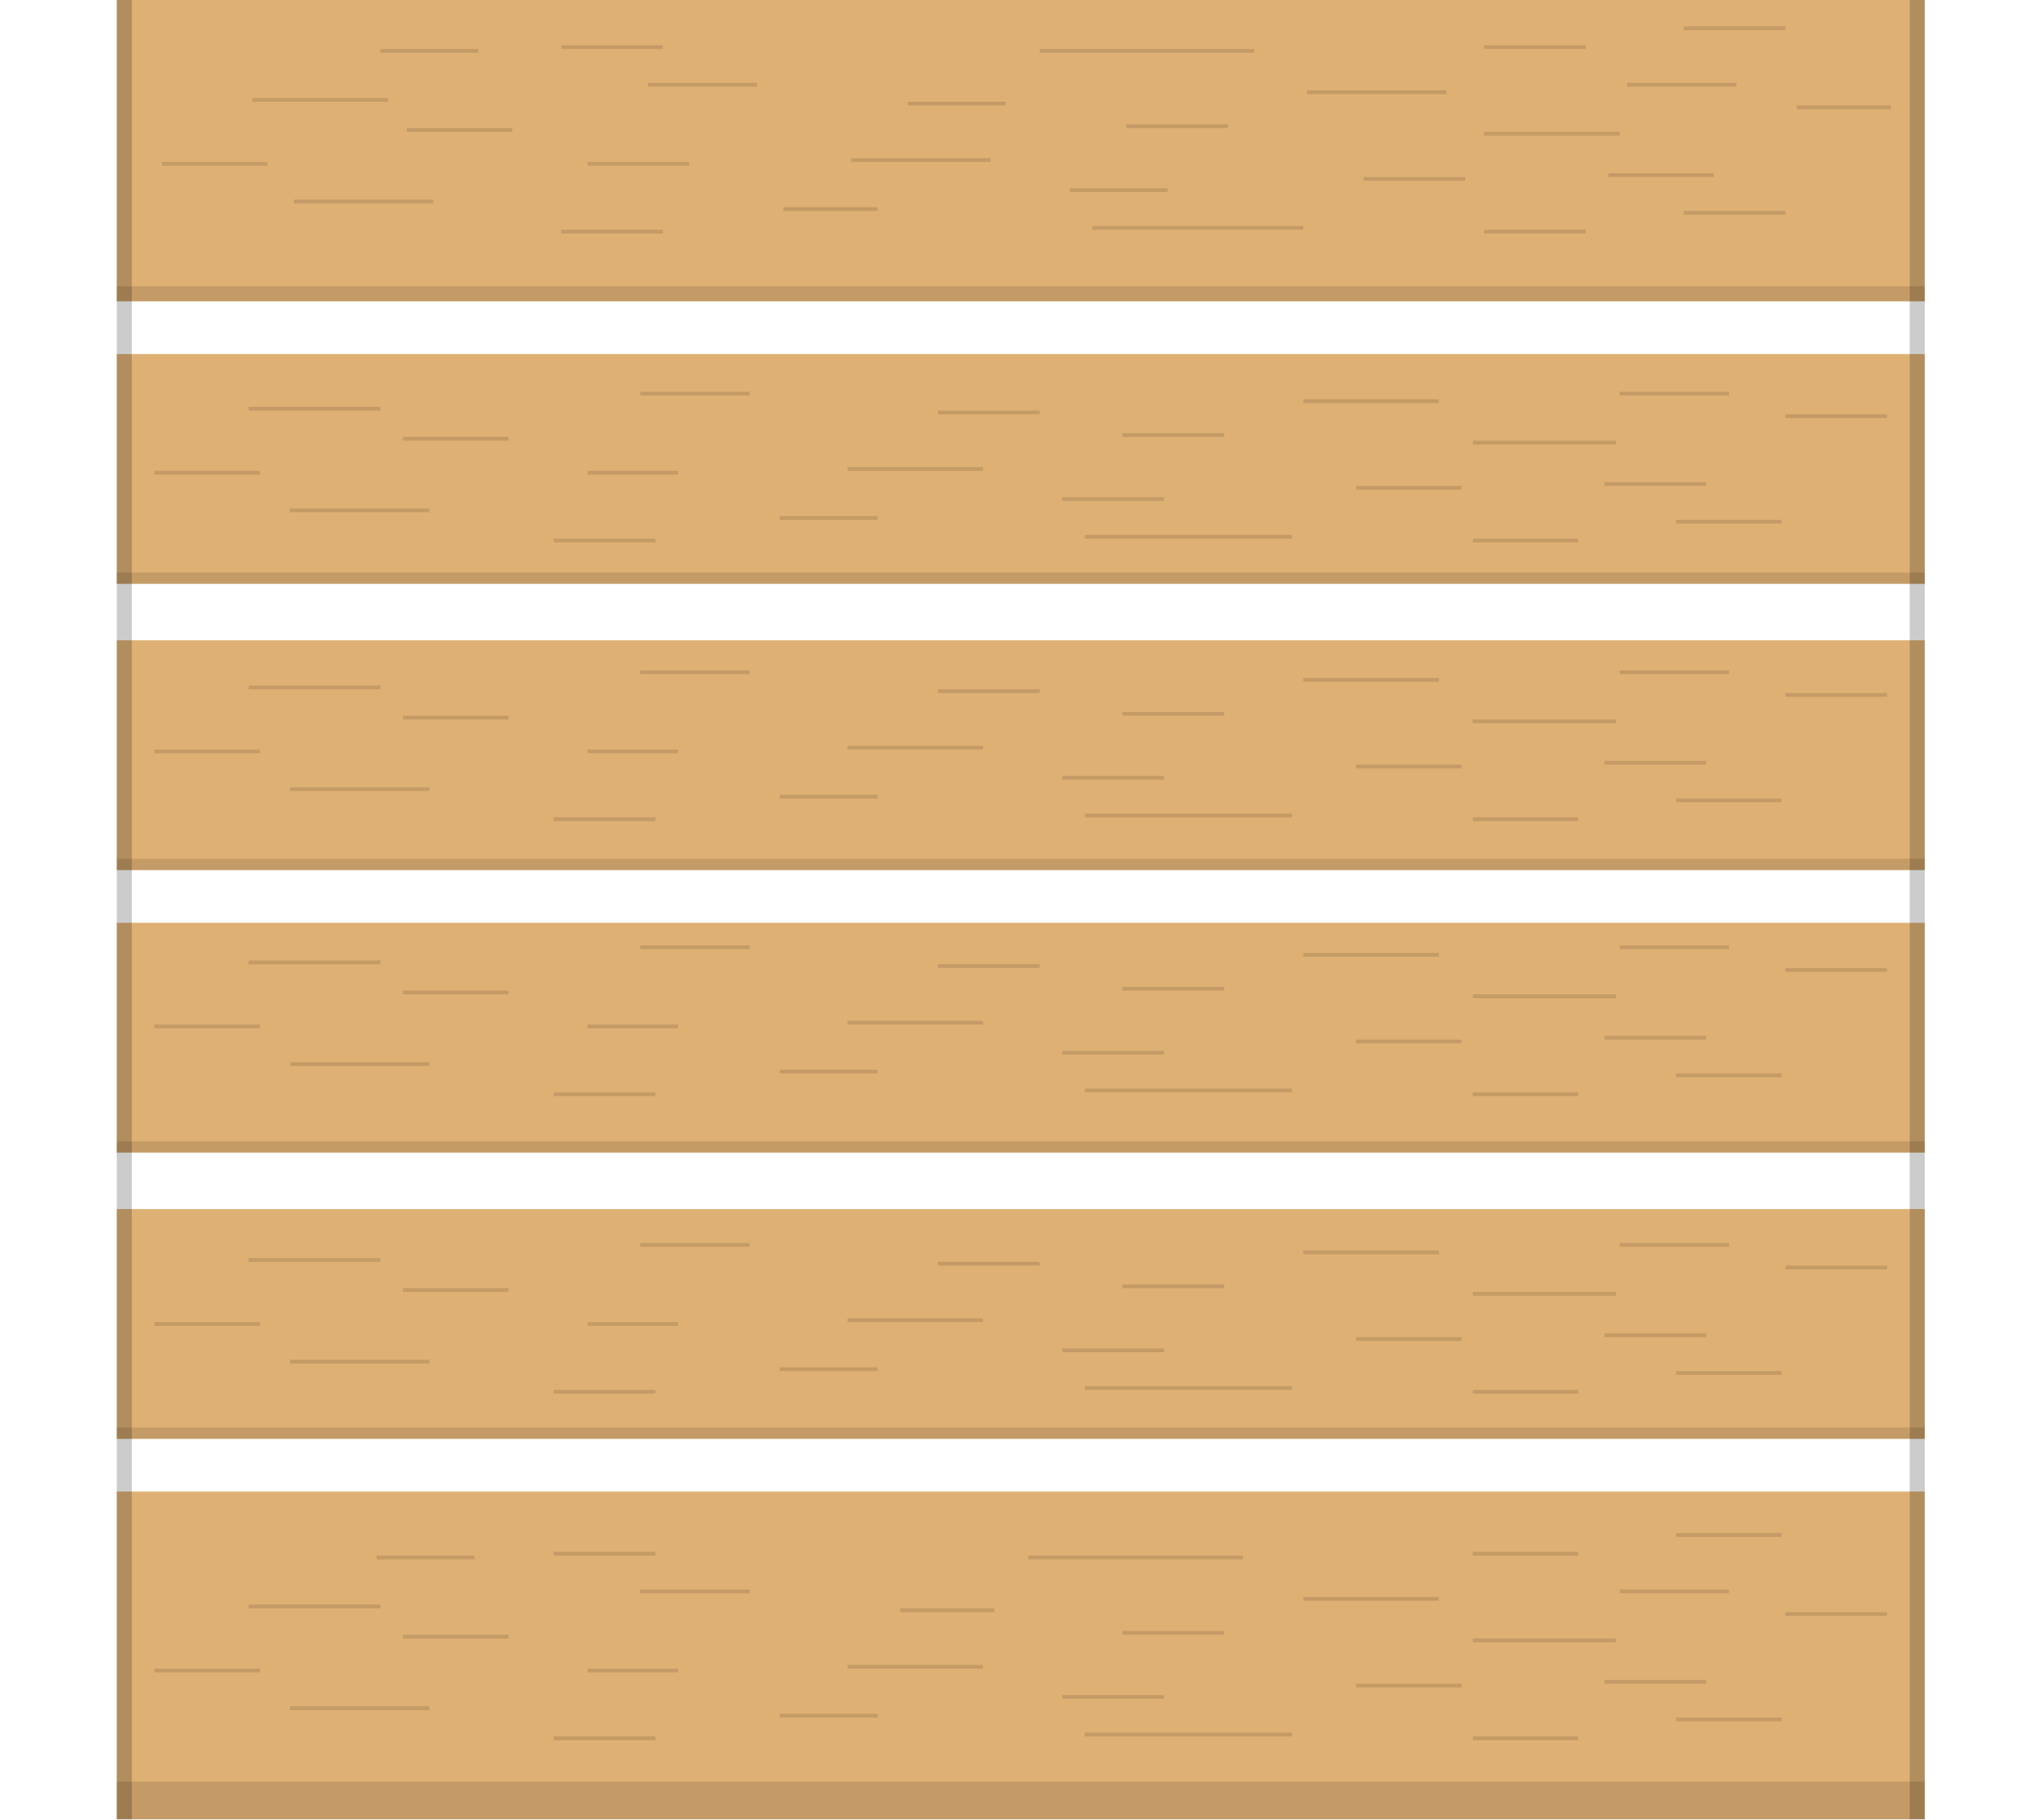
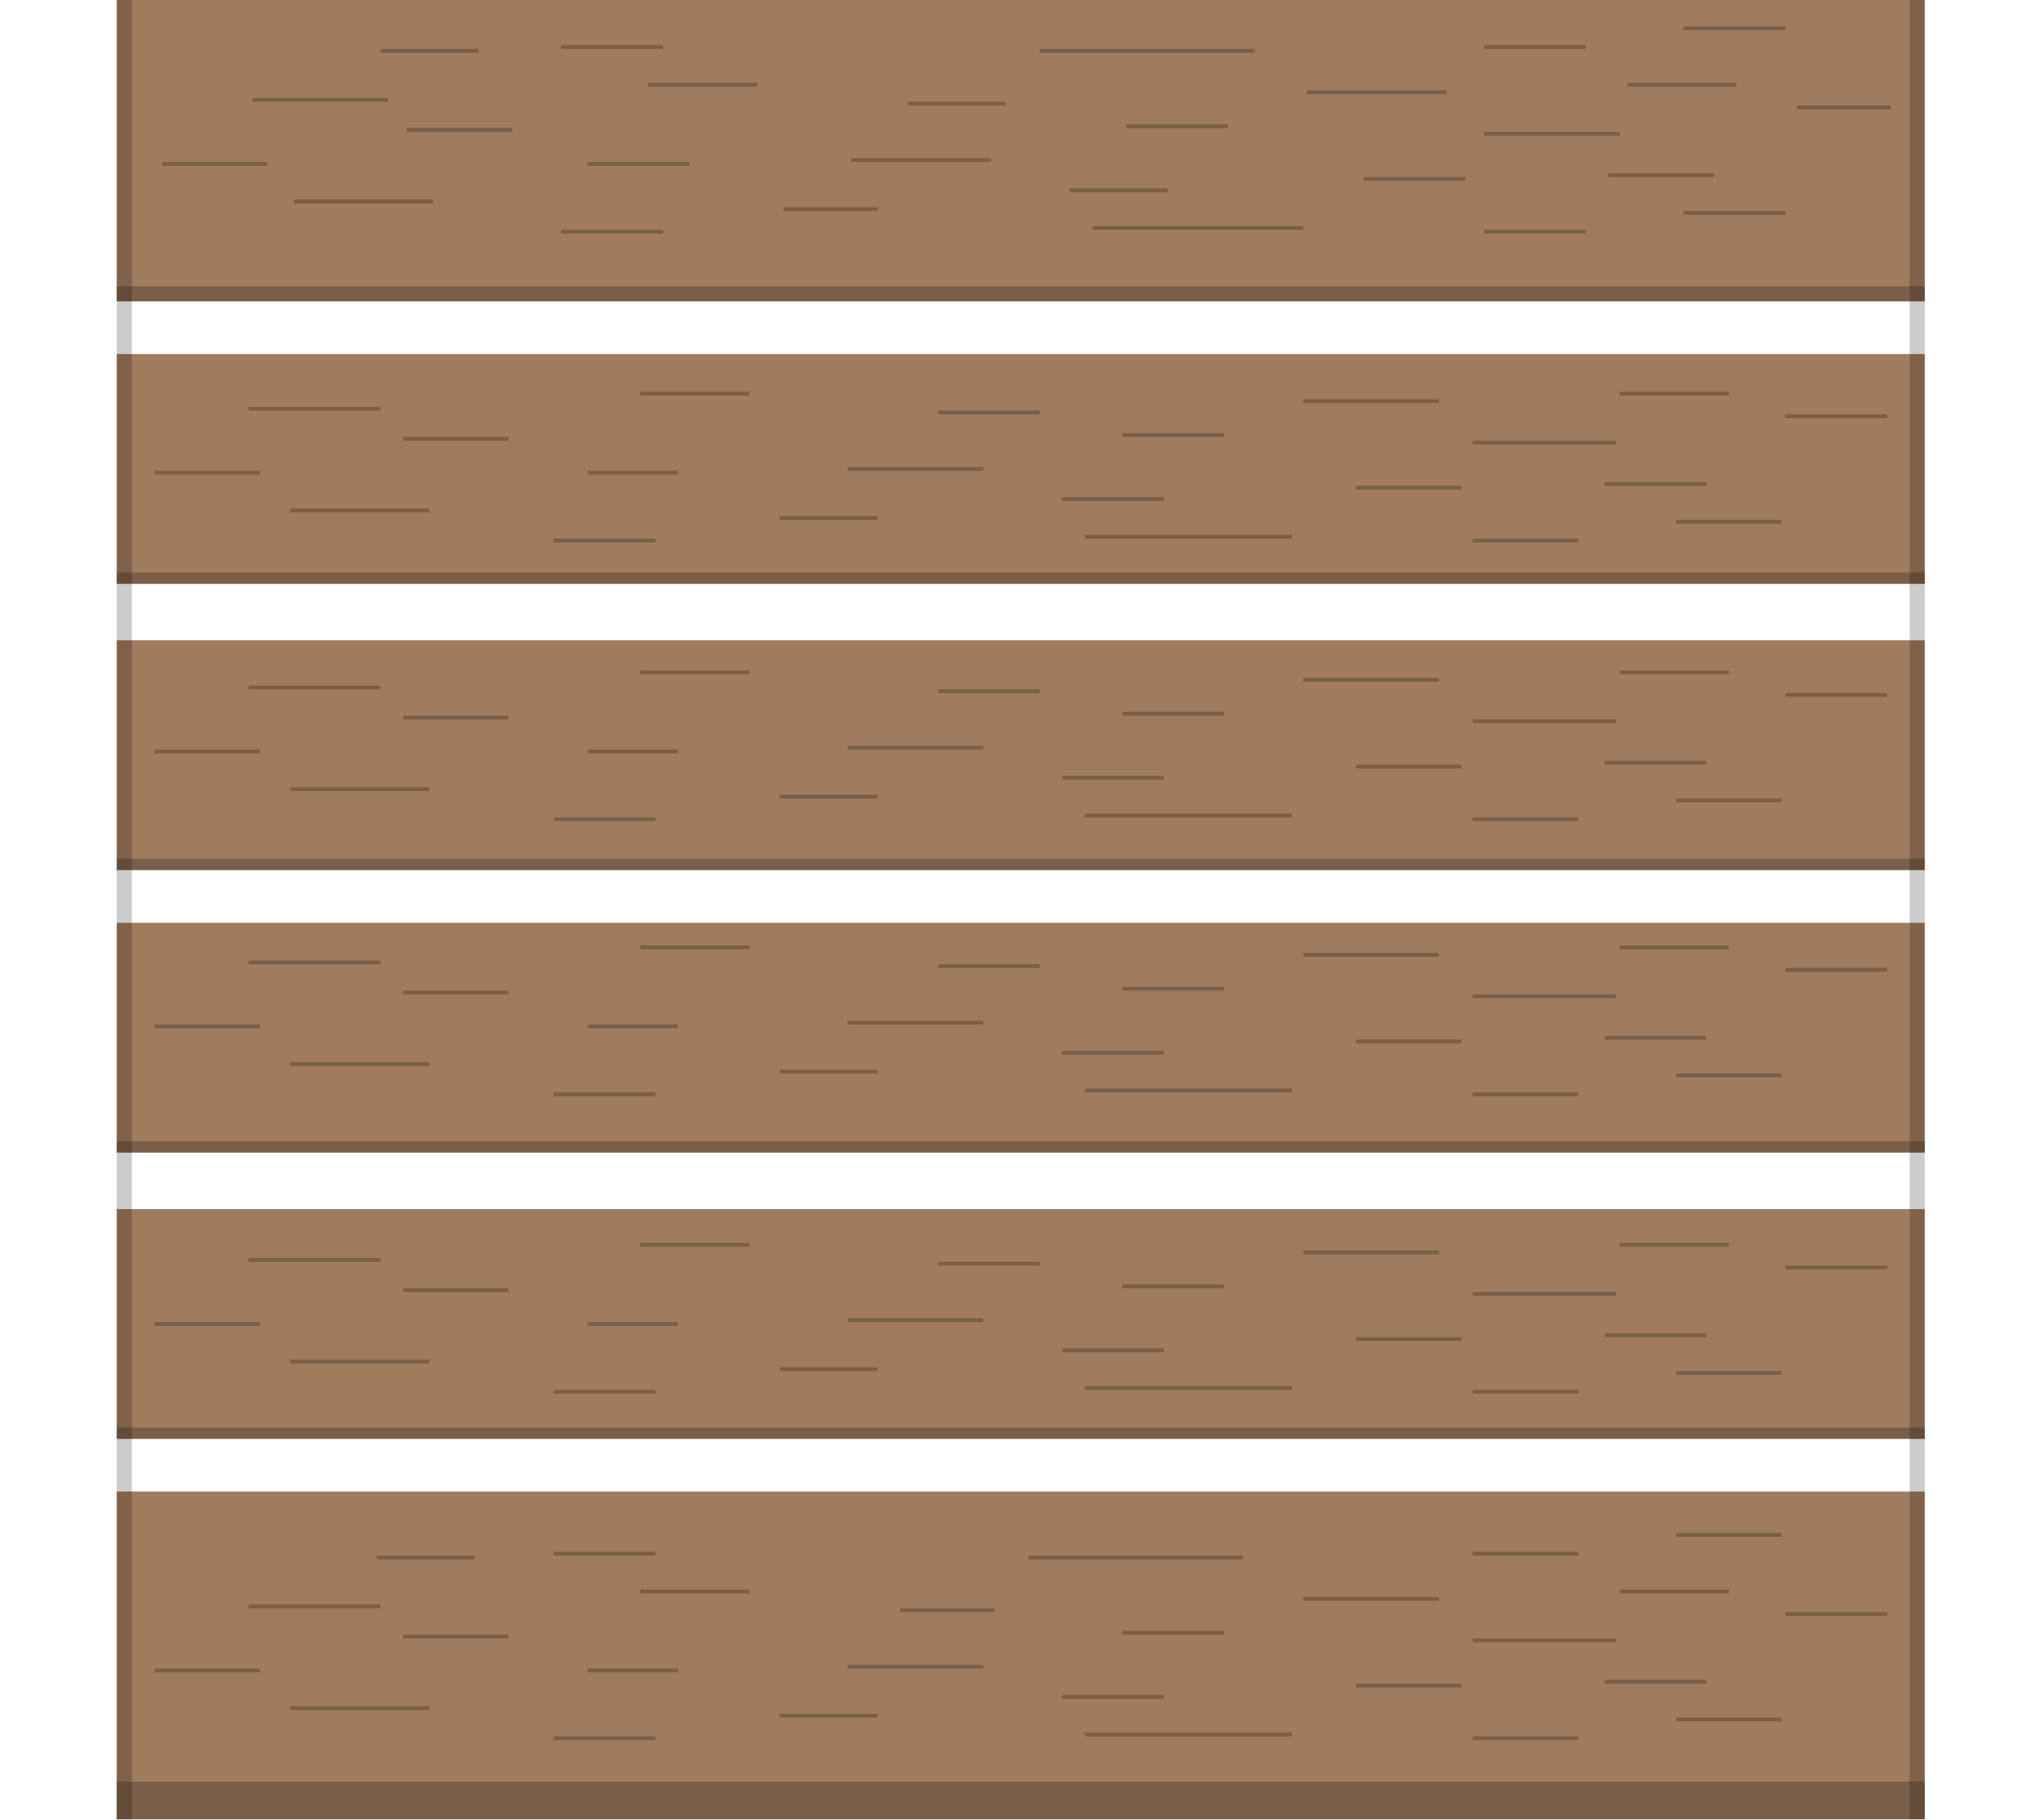
<svg xmlns="http://www.w3.org/2000/svg" viewBox="0 0 540 483">
  <defs>
-     <style>.a{fill:#deb074;}.b,.d{opacity:0.12;}.b,.c,.d{isolation:isolate;}.c,.d{fill:none;stroke:#000;stroke-miterlimit:10;}.c{stroke-width:4px;opacity:0.2;}</style>
+     <style>.a{fill:#A07B5D;}.b,.d{opacity:0.24;}.b,.c,.d{isolation:isolate;}.c,.d{fill:none;stroke:#000;stroke-miterlimit:10;}.c{stroke-width:4px;opacity:0.2;}</style>
  </defs>
  <path class="a" d="M31,396H511v87H31ZM31,94H511v61H31ZM31,0H511V80H31Zm0,170H511v61H31Zm0,75H511v61H31Zm0,76H511v61H31Z" />
  <path class="b" d="M31,473H511v10H31Zm0-321H511v3H31Zm0-76H511v4H31Zm0,152H511v3H31Zm0,75H511v3H31Zm0,76H511v3H31Z" />
  <path class="c" d="M33,0V483M509,0V483" />
  <path class="d" d="M77,135.5h37m-48-27h35m245-2h36m63,32h28m-47-10h27m-62,15h28m-59-14h28m-106,3h27m-11-17h27m-218,1h28m339-6h27m-71-6h29m-289,0h29m-52,39h27m-133-18H69m87,0h24m27,12h26m16-28h27m12,33h55m48-25h38m-204,7h36m-184,85h37m-48-27h35m245-2h36m63,32h28m-47-10h27m-62,15h28m-59-14h28m-106,3h27m-11-17h27m-218,1h28m339-6h27m-71-6h29m-289,0h29m-52,39h27m-133-18H69m87,0h24m27,12h26m16-28h27m12,33h55m48-25h38m-204,7h36m-184,84h37m-48-27h35m245-2h36m63,32h28m-47-10h27m-62,15h28m-59-14h28m-106,3h27m-11-17h27m-218,1h28m339-6h27m-71-6h29m-289,0h29m-52,39h27m-133-18H69m87,0h24m27,12h26m16-28h27m12,33h55m48-25h38m-204,7h36m-184,90h37m-48-27h35m245-2h36m63,32h28m-47-10h27m-62,15h28m-59-14h28m-106,3h27m-11-17h27m-218,1h28m339-6h27m-71-6h29m-289,0h29m-52,39h27m-133-18H69m87,0h24m27,12h26m16-28h27m12,33h55m48-25h38m-204,7h36M78,53.5h37m-48-27h36m244-2h37m63,32h27m-47-10h28m-61,15h27m-59-14h27m-105,3h26m-11-17h27m-218,1h28m341-6h25m-70-6h29m-289,0h29m-52,39h27M43,43.5H71m85,0h27m25,12h25m8-28h26m23,33h56m48-25h36m-204,7h37m184-35h27m-80,5h27m-272,0h27m-75,1h26m149,0h57M77,453.5h37m-48-27h35m245-2h36m63,32h28m-47-10h27m-62,15h28m-59-14h28m-106,3h27m-11-17h27m-218,1h28m339-6h27m-71-6h29m-289,0h29m-52,39h27m-133-18H69m87,0h24m27,12h26m6-28h25m24,33h55m48-25h38m-204,7h36m184-35h28m-82,5h28m-272,0h27m-74,1h26m147,0h57" />
</svg>
